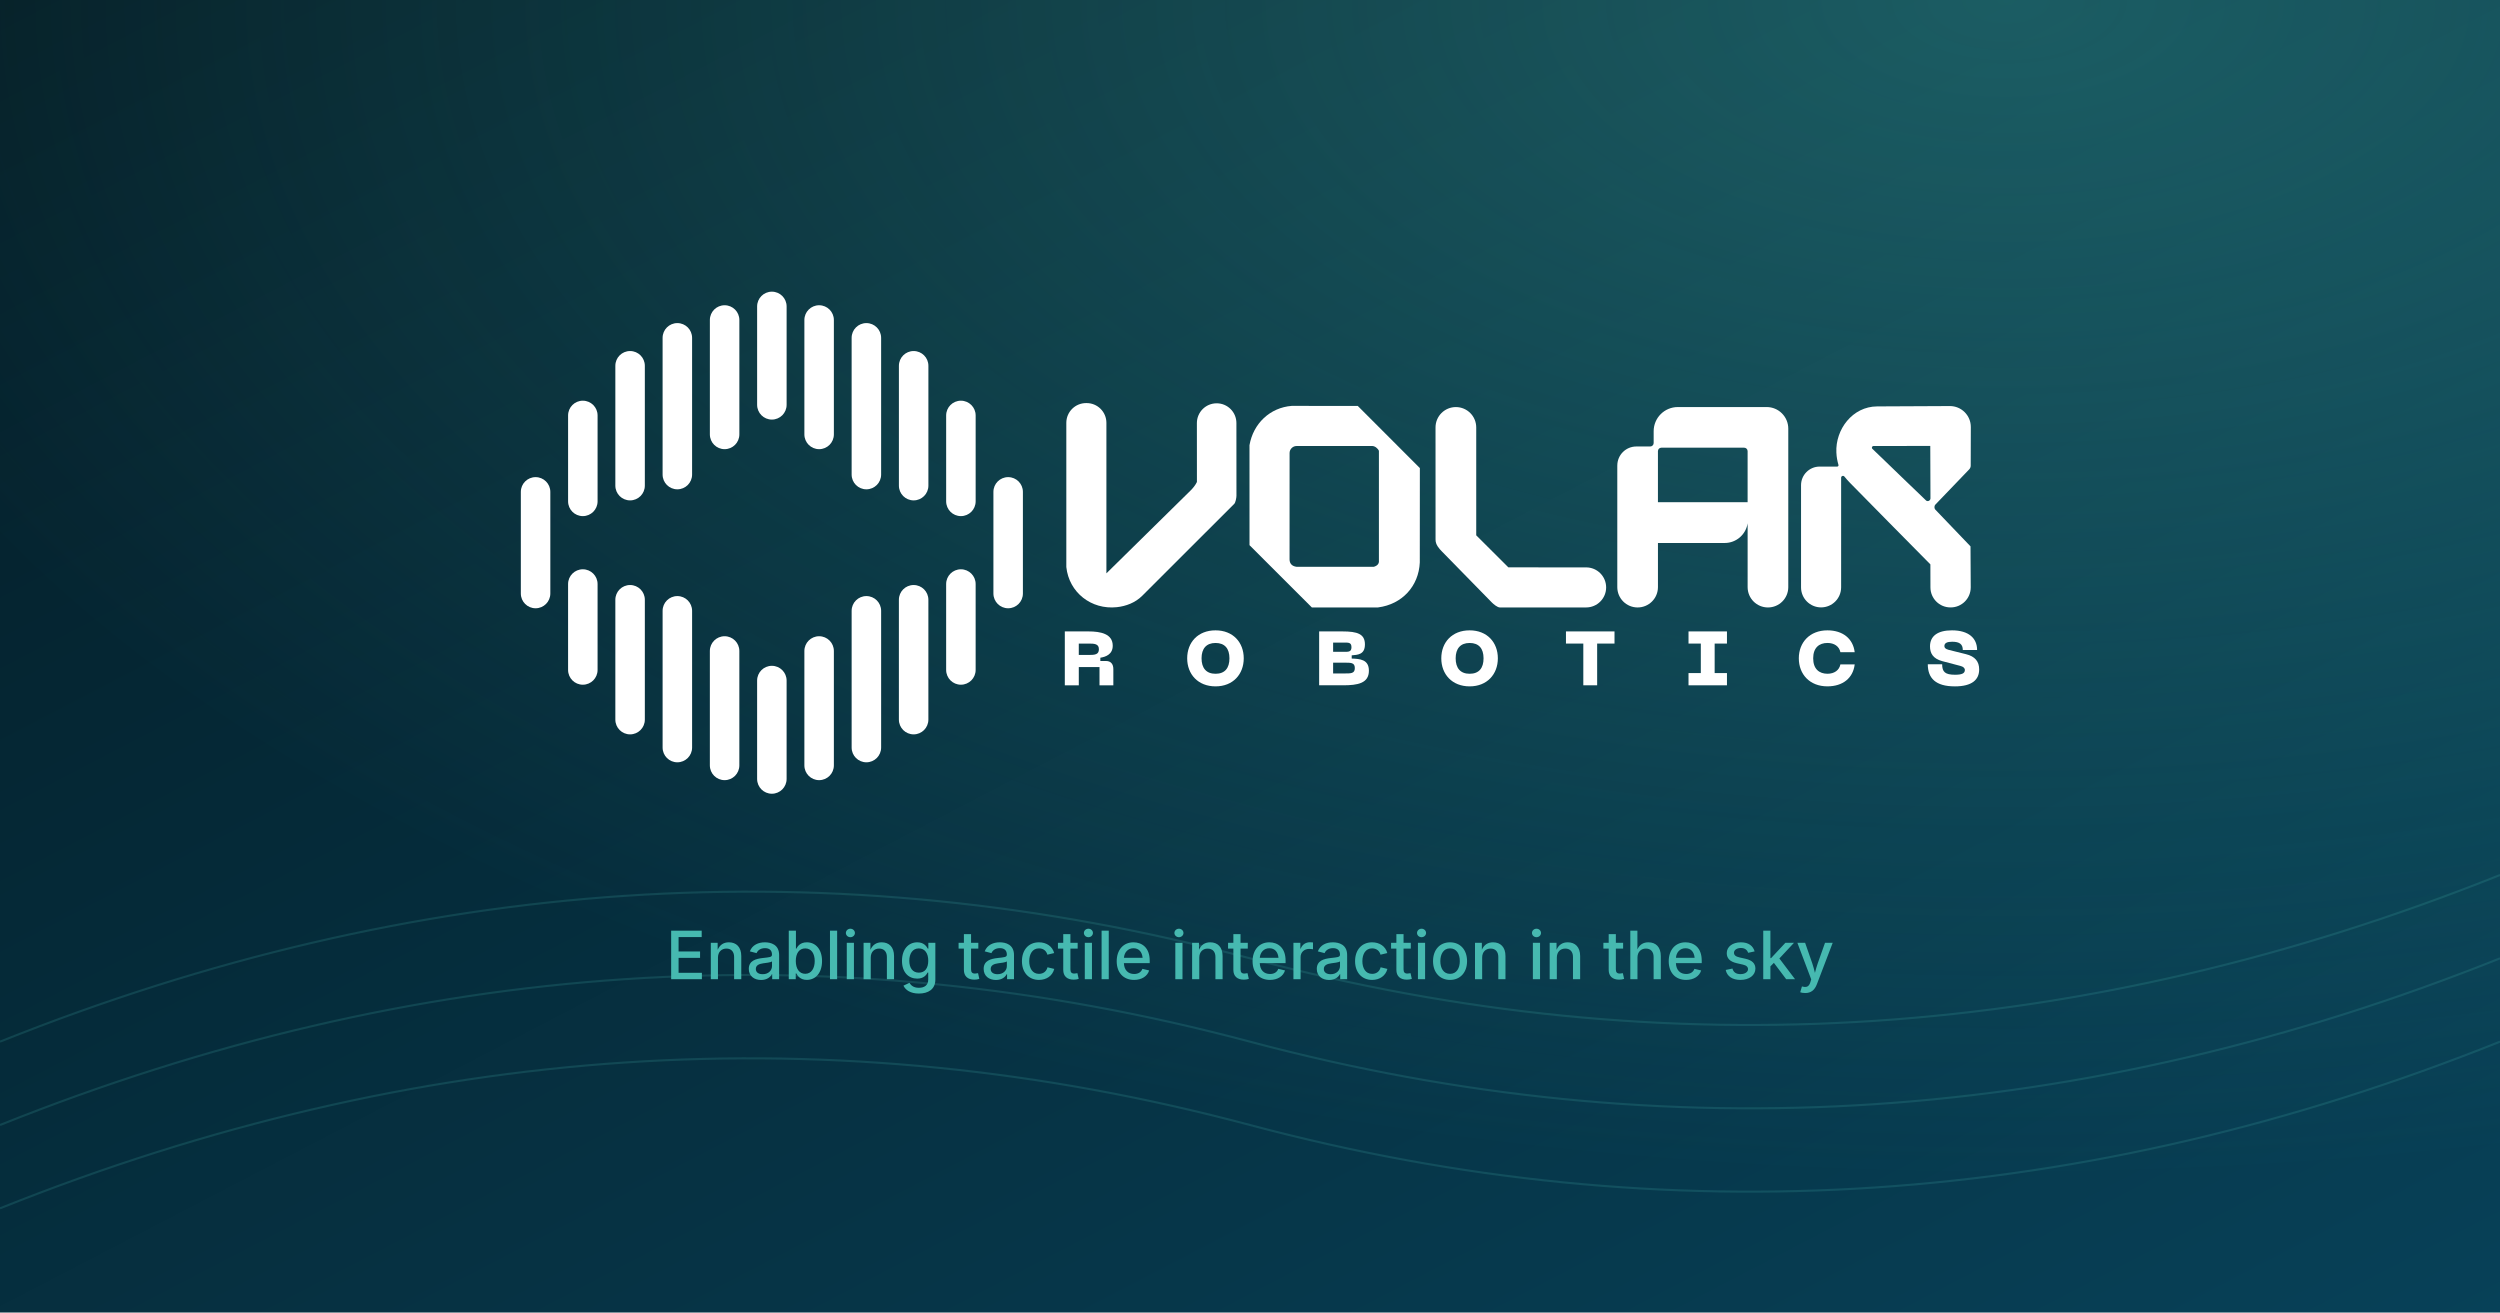
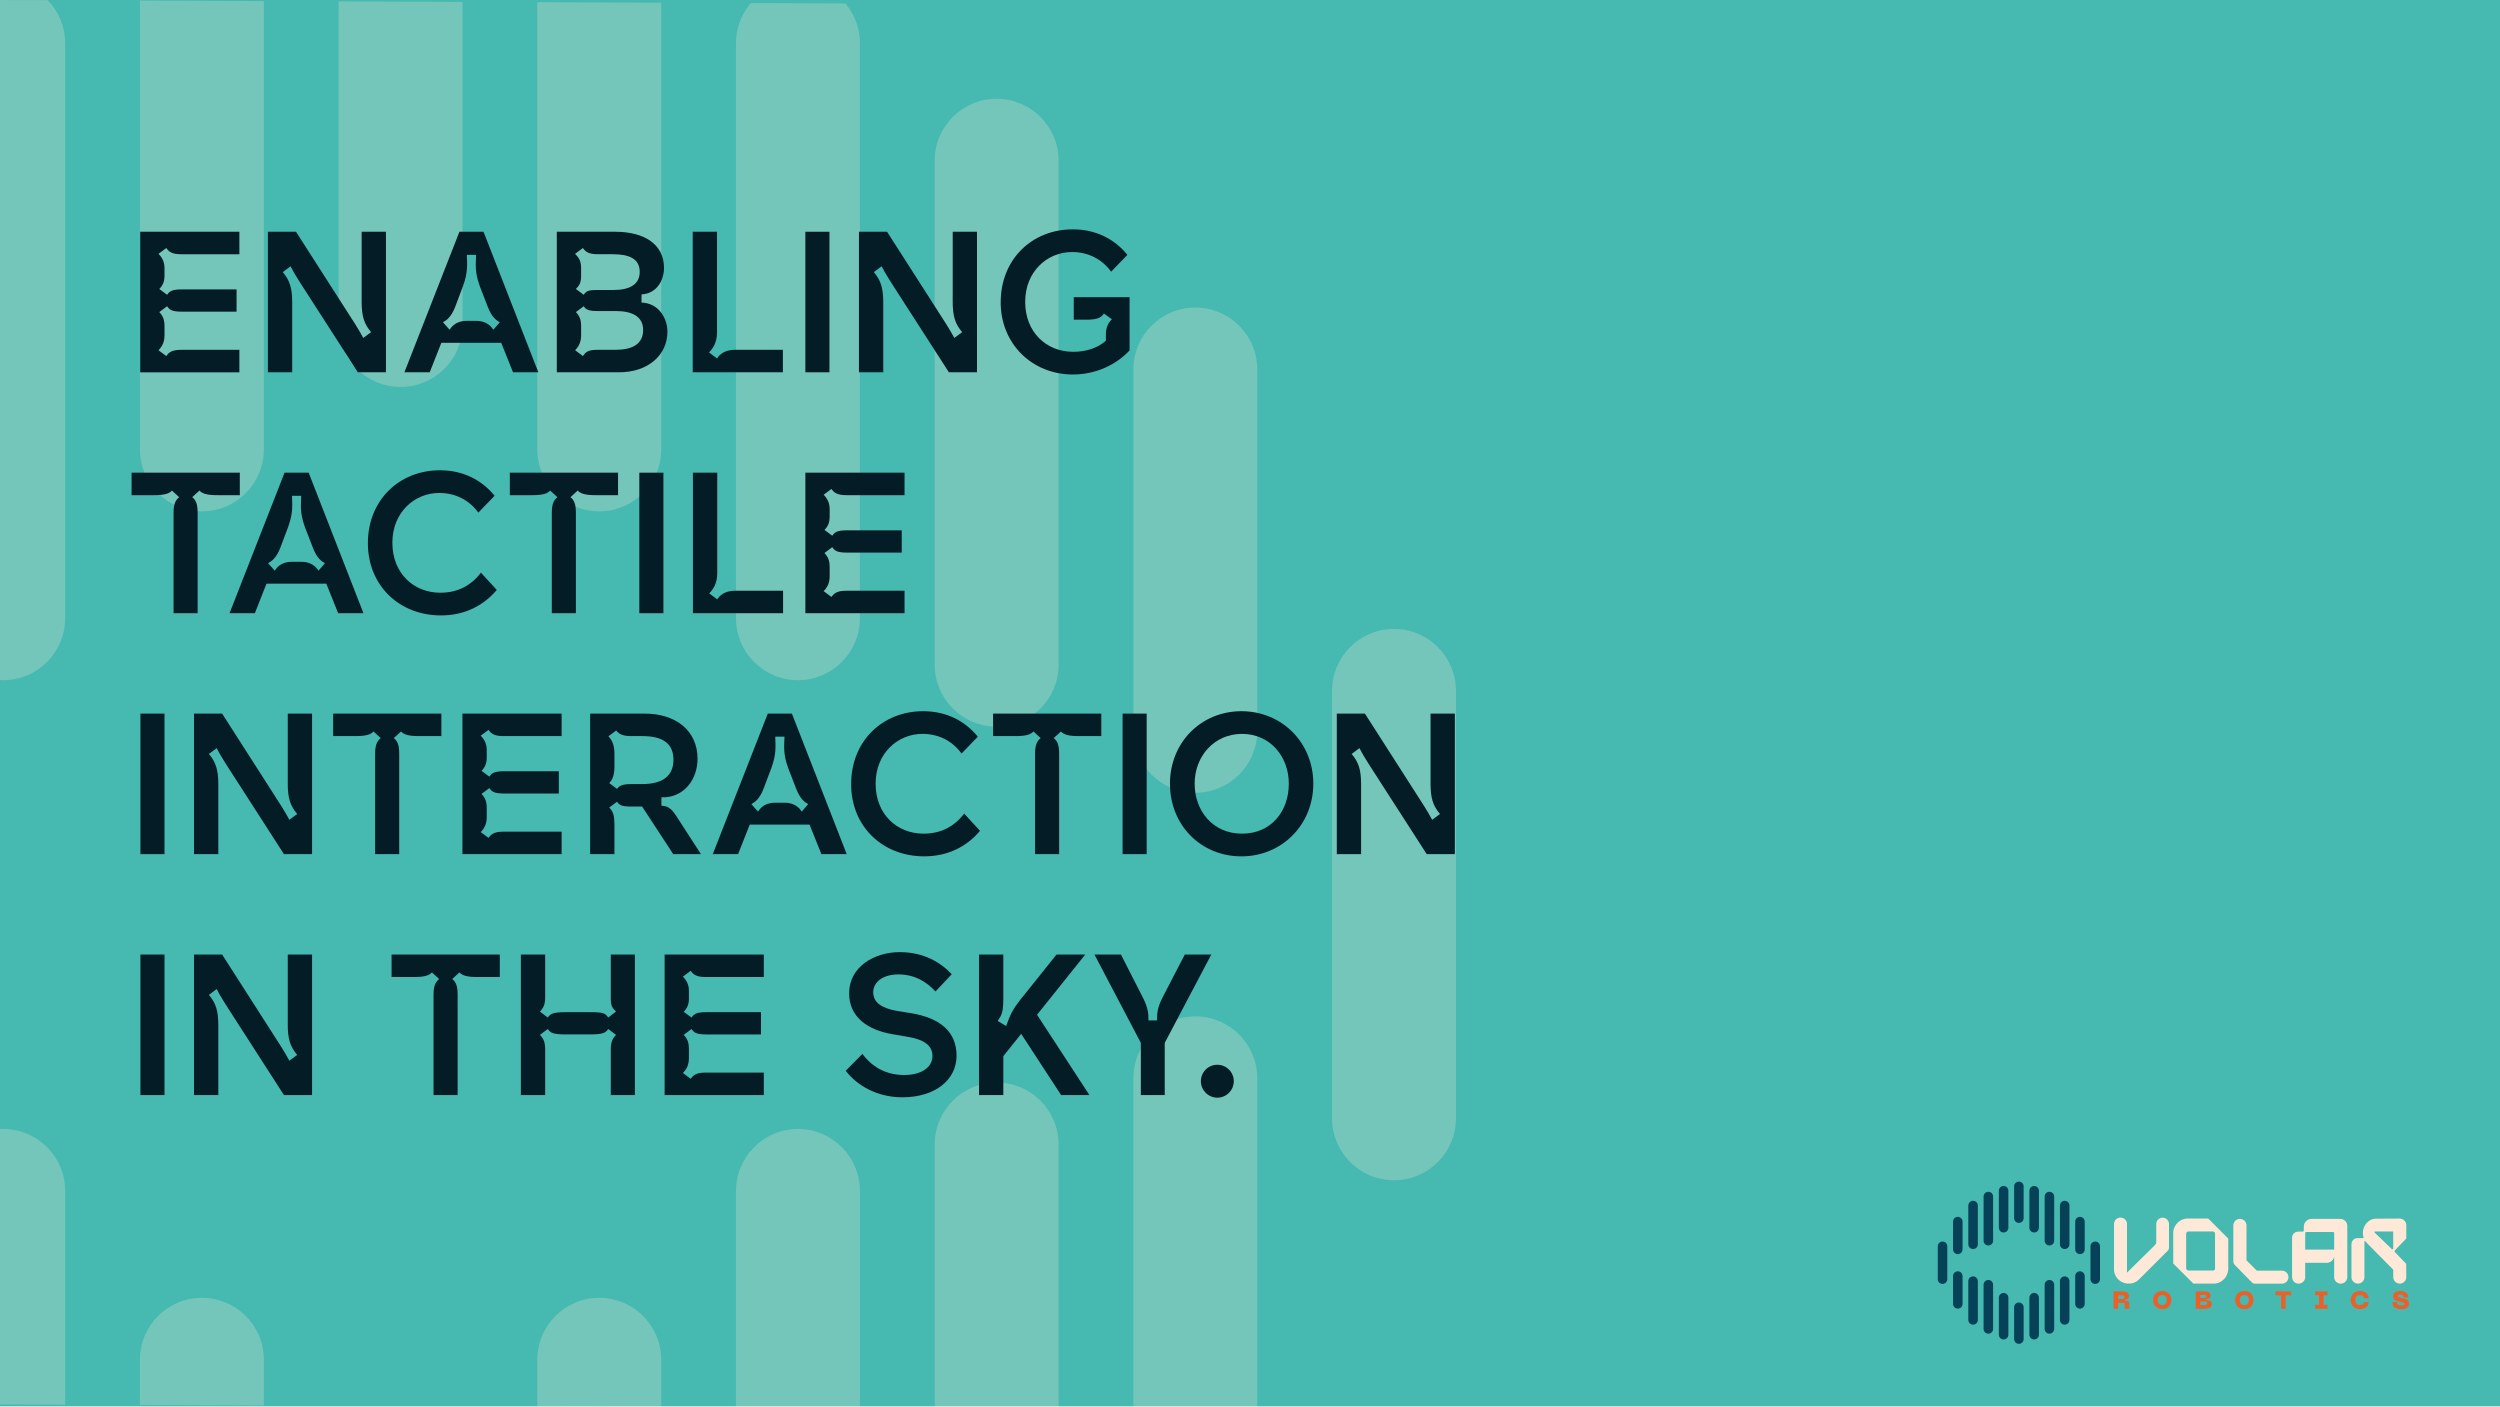
- <svg xmlns="http://www.w3.org/2000/svg" viewBox="0 0 1200 630" role="img" aria-label="Volar Robotics — enabling tactile interaction in the sky">
+ <svg xmlns="http://www.w3.org/2000/svg" id="Livello_1" data-name="Livello 1" viewBox="0 0 1920 1080">
  <defs>
-     <linearGradient id="bg" x1="0" y1="0" x2="1" y2="1">
-       <stop offset="0" stop-color="#041C25" />
-       <stop offset="1" stop-color="#074158" />
-     </linearGradient>
-     <radialGradient id="glow" cx=".8" cy="0" r=".9">
-       <stop offset="0" stop-color="#46B9B0" stop-opacity=".35" />
-       <stop offset="1" stop-color="#46B9B0" stop-opacity="0" />
-     </radialGradient>
+     <style>
+       .cls-1 {
+         fill: none;
+       }
+ 
+       .cls-2 {
+         fill: #eb6029;
+       }
+ 
+       .cls-3 {
+         fill: #041c25;
+       }
+ 
+       .cls-4 {
+         fill: #fee9d9;
+       }
+ 
+       .cls-5 {
+         opacity: .25;
+       }
+ 
+       .cls-6 {
+         fill: #46b9b0;
+       }
+ 
+       .cls-7 {
+         clip-path: url(#clippath);
+       }
+ 
+       .cls-8 {
+         fill: #074158;
+       }
+     </style>
+     <clipPath id="clippath">
+       <polygon class="cls-1" points="1918.41 1086.47 0 1078.64 0 0 1918.41 7.83 1918.41 1086.47" />
+     </clipPath>
  </defs>
-   <rect width="1200" height="630" fill="url(#bg)" />
-   <rect width="1200" height="630" fill="url(#glow)" />
-   <g opacity=".18" fill="none" stroke="#46B9B0" stroke-width="1">
-     <path d="M0 500 Q 300 380 600 460 T 1200 420" />
-     <path d="M0 540 Q 300 420 600 500 T 1200 460" />
-     <path d="M0 580 Q 300 460 600 540 T 1200 500" />
-   </g>
-   <g fill="#FFFFFF" transform="translate(250,140) scale(0.651797)">
-     <g transform="translate(-423.03,-415.02)">
+   <rect class="cls-6" width="1920" height="1080" />
+   <g class="cls-5">
+     <g class="cls-7">
      <g>
        <g>
-           <rect x="423.03" y="551.6" width="21.72" height="96.58" rx="10.86" ry="10.86" />
-           <rect x="457.83" y="495.31" width="21.72" height="85" rx="10.86" ry="10.86" />
-           <rect x="492.63" y="458.74" width="21.72" height="109.99" rx="10.86" ry="10.86" />
-           <rect x="527.43" y="438.16" width="21.72" height="122.42" rx="10.86" ry="10.86" />
-           <rect x="562.24" y="425.02" width="21.72" height="105.99" rx="10.86" ry="10.86" />
-           <rect x="597.04" y="415.02" width="21.72" height="94.2" rx="10.86" ry="10.86" />
-           <rect x="631.84" y="425.02" width="21.72" height="105.99" rx="10.86" ry="10.86" />
-           <rect x="666.64" y="438.16" width="21.72" height="122.42" rx="10.86" ry="10.86" />
-           <rect x="701.45" y="458.74" width="21.72" height="109.99" rx="10.86" ry="10.86" />
-           <rect x="736.25" y="495.31" width="21.72" height="85" rx="10.86" ry="10.86" />
+           <rect class="cls-4" x="-45.14" y="-14.36" width="95.21" height="536.76" rx="47.61" ry="47.61" />
+           <rect class="cls-4" x="107.45" y="-71.99" width="95.21" height="464.71" rx="47.61" ry="47.61" />
+           <rect class="cls-4" x="260.04" y="-115.84" width="95.21" height="413.02" rx="47.61" ry="47.61" />
+           <rect class="cls-4" x="412.63" y="-71.99" width="95.21" height="464.71" rx="47.61" ry="47.61" />
+           <rect class="cls-4" x="565.22" y="-14.36" width="95.21" height="536.76" rx="47.61" ry="47.61" />
+           <rect class="cls-4" x="717.81" y="75.84" width="95.21" height="482.24" rx="47.61" ry="47.61" />
+           <rect class="cls-4" x="870.4" y="236.19" width="95.21" height="372.66" rx="47.61" ry="47.61" />
        </g>
        <g>
-           <rect x="771.05" y="551.6" width="21.72" height="96.58" rx="10.86" ry="10.86" transform="rotate(180,781.9085,599.8882)" />
-           <rect x="736.25" y="619.47" width="21.72" height="85" rx="10.86" ry="10.86" transform="rotate(180,747.1068,661.9675)" />
-           <rect x="701.45" y="631.05" width="21.72" height="109.99" rx="10.86" ry="10.86" transform="rotate(180,712.3039,686.0458)" />
-           <rect x="666.64" y="639.19" width="21.72" height="122.42" rx="10.86" ry="10.86" transform="rotate(180,677.5016,700.4013)" />
-           <rect x="631.84" y="668.77" width="21.72" height="105.99" rx="10.86" ry="10.86" transform="rotate(180,642.6993,721.7624)" />
-           <rect x="597.04" y="690.56" width="21.72" height="94.2" rx="10.86" ry="10.86" transform="rotate(180,607.8971,737.6573)" />
-           <rect x="562.24" y="668.77" width="21.72" height="105.99" rx="10.86" ry="10.86" transform="rotate(180,573.0947,721.7624)" />
-           <rect x="527.43" y="639.19" width="21.72" height="122.42" rx="10.86" ry="10.86" transform="rotate(180,538.2925,700.4013)" />
-           <rect x="492.63" y="631.05" width="21.72" height="109.99" rx="10.86" ry="10.86" transform="rotate(180,503.4902,686.0458)" />
-           <rect x="457.83" y="619.47" width="21.72" height="85" rx="10.86" ry="10.86" transform="rotate(180,468.6879,661.9683)" />
+           <rect class="cls-4" x="1022.99" y="482.99" width="95.21" height="423.44" rx="47.61" ry="47.61" transform="translate(2141.192 1389.431) rotate(-180)" />
+           <rect class="cls-4" x="870.4" y="780.57" width="95.21" height="372.66" rx="47.61" ry="47.61" transform="translate(1836.014 1933.807) rotate(-180)" />
+           <rect class="cls-4" x="717.81" y="831.35" width="95.21" height="482.24" rx="47.61" ry="47.61" transform="translate(1530.833 2144.943) rotate(-180)" />
+           <rect class="cls-4" x="565.22" y="867.03" width="95.21" height="536.76" rx="47.61" ry="47.61" transform="translate(1225.654 2270.825) rotate(-180)" />
+           <rect class="cls-4" x="412.63" y="996.72" width="95.21" height="464.71" rx="47.61" ry="47.61" transform="translate(920.4746 2458.14) rotate(-180)" />
+           <rect class="cls-4" x="107.45" y="996.72" width="95.21" height="464.71" rx="47.61" ry="47.61" transform="translate(310.1157 2458.14) rotate(-180)" />
+           <rect class="cls-4" x="-45.14" y="867.03" width="95.21" height="536.76" rx="47.61" ry="47.61" transform="translate(4.9363 2270.825) rotate(-180)" />
        </g>
-       </g>
-       <g>
-         <path d="m 1430.71,585.13 -28.83,-29.29 c -1.51,-1.53 -2.85,-3.07 -4.14,-4.66 -0.8,-1 -2.41,-0.42 -2.41,0.86 v 80.74 c -0.01,8.15 -6.62,14.75 -14.77,14.75 v 0 c -8.15,0 -14.75,-6.61 -14.75,-14.75 v -75.24 c 0,-7.57 6.13,-13.71 13.7,-13.71 h 12.95 c 0.62,0 1.08,-0.6 0.91,-1.2 -0.86,-3.04 -1.37,-5.59 -1.54,-9.1 -0.82,-17.06 11.88,-33.92 30,-34.01 l 53.52,-0.26 c 8.56,-0.04 15.51,6.9 15.49,15.45 l -0.08,28.41 c 0,1.03 -0.4,2.02 -1.12,2.77 l -24.82,25.85 c -1.05,1.1 -1.05,2.83 0,3.92 l 25.79,26.93 0.16,30.13 c 0.04,8.17 -6.56,14.82 -14.73,14.83 h -0.16 c -8.15,0.02 -14.76,-6.57 -14.78,-14.72 l -0.04,-16.98 z m 27.1,-16.39 c 0,0 0.02,0.01 0.02,0.02 1.24,1.16 3.3,0.15 3.29,-1.55 l -0.14,-38.58 -41.79,0.05 c -1.1,0 -1.63,1.34 -0.84,2.09 l 7.82,7.5 15.46,14.92 16.18,15.54 z" />
-         <path d="m 1054.33,647.56 -48.76,0.02 -45.92,-45.87 -0.02,-73.61 c 2.74,-15.93 15.09,-27.74 31.15,-28.97 l 48.61,0.06 45.71,45.75 -0.05,69.49 c -0.77,17.43 -12.97,30.82 -30.72,33.12 z m -3.16,-29.92 c 2.58,-0.75 4.02,-2.27 3.77,-4.61 v -80.81 c -0.83,-1.86 -2.98,-3.56 -5.06,-3.56 l -55.63,0.03 c -2.75,0 -5.09,2.36 -5.09,5.1 l -0.02,78.37 c 0,3.15 1.87,5.06 5.09,5.46 h 56.95 z" />
-         <path d="m 935.46,497.23 c 8.03,0 14.54,6.51 14.54,14.54 l 0.03,53.55 c 0,1.44 -0.65,4.98 -1.62,5.95 L 880.62,639 c -5.11,5.1 -11.96,7.64 -18.66,8.37 -18.78,2.02 -35.23,-10.79 -37.22,-29.56 V 511.62 c 0.01,-8.04 6.53,-14.56 14.57,-14.55 h 0.41 c 8.03,0 14.54,6.52 14.54,14.55 v 110.84 c 0,0 61.78,-60.8 61.78,-60.8 2.06,-2.03 3.63,-3.99 4.88,-6.47 l -0.03,-43.39 c 0,-8.04 6.52,-14.57 14.56,-14.56 v 0 z" />
-         <path d="m 1222.28,632.78 c 0.02,8.16 -6.59,14.79 -14.75,14.79 h -63.55 c -1.74,0 -4.62,-2.38 -5.8,-3.59 l -36.7,-37.49 c -2.3,-2.35 -4.82,-5.13 -4.83,-8.77 L 1096.63,515 c 0,-8.29 6.73,-15.01 15.03,-14.99 v 0 c 8.26,0.02 14.94,6.72 14.95,14.98 v 79.46 c 0,0 23.65,23.59 23.65,23.59 l 57.28,0.03 c 8.13,0 14.72,6.58 14.74,14.71 z" />
-         <path d="m 1230.49,543.06 v 89.55 c 0,8.27 6.7,14.97 14.97,14.97 v 0 c 8.27,0 14.97,-6.7 14.97,-14.97 V 600.1 h 49.17 c 8.56,0 15.63,-6.31 16.87,-14.52 v 47.03 c 0,8.27 6.7,14.97 14.97,14.97 v 0 c 8.27,0 14.97,-6.7 14.97,-14.97 v -116.7 c 0,-8.79 -7.13,-15.92 -15.92,-15.92 h -65.41 c -9.84,0 -17.81,7.97 -17.81,17.81 v 8.7 c 0,1.4 -1.13,2.53 -2.53,2.53 h -10.21 c -7.75,0 -14.03,6.28 -14.03,14.03 z m 29.93,26.98 v -37.59 c 0,-1.4 1.13,-2.53 2.53,-2.53 h 60.98 c 1.4,0 2.53,1.13 2.53,2.53 v 37.59 z" />
-       </g>
-       <g>
-         <path d="m 823.62,665.22 h 17.51 c 8.95,0 17.79,1.8 17.79,10.53 0,6.59 -5.52,8.27 -9.12,8.84 v 2.42 h 4.28 c 3.38,0 5.29,2.25 5.29,5.91 v 11.99 h -10.19 v -13.45 h -15.25 v 13.45 h -10.3 v -39.68 z m 17.51,17.34 c 4.62,0 7.6,-0.23 7.6,-4.22 0,-3.99 -3.26,-4.17 -7.6,-4.17 h -7.21 v 8.39 z" />
-         <path d="m 934.63,664.43 c 12.89,0 20.77,8.89 20.77,20.6 0,11.71 -7.88,20.66 -20.77,20.66 -12.89,0 -20.88,-8.89 -20.88,-20.66 0,-11.77 7.94,-20.6 20.88,-20.6 z m 0,31.98 c 6.87,0 10.24,-4.17 10.24,-11.37 0,-7.2 -3.43,-11.31 -10.24,-11.31 -6.81,0 -10.3,4.17 -10.3,11.31 0,7.14 3.43,11.37 10.3,11.37 z" />
-         <path d="m 1010.92,665.22 h 17.17 c 11.09,0 16.55,1.91 16.55,9.57 0,7.66 -5.52,7.66 -9.74,8.05 v 2.36 c 6.02,0.23 12.67,0.62 12.67,8.95 0,9.34 -8.39,10.75 -19.08,10.75 h -17.56 v -39.68 z m 18.18,15.03 c 3.15,0 5.63,0.23 5.63,-3.38 0,-3.61 -2.25,-3.43 -5.63,-3.43 h -7.88 v 6.81 z m -0.06,15.93 c 5.24,0 8.16,0.17 8.16,-4 0,-4.17 -3.1,-3.94 -8.16,-3.94 h -7.82 v 7.94 z" />
-         <path d="m 1121.76,664.43 c 12.89,0 20.77,8.89 20.77,20.6 0,11.71 -7.88,20.66 -20.77,20.66 -12.89,0 -20.88,-8.89 -20.88,-20.66 0,-11.77 7.94,-20.6 20.88,-20.6 z m 0,31.98 c 6.87,0 10.24,-4.17 10.24,-11.37 0,-7.2 -3.43,-11.31 -10.24,-11.31 -6.81,0 -10.3,4.17 -10.3,11.31 0,7.14 3.43,11.37 10.3,11.37 z" />
-         <path d="m 1228.44,665.22 v 8.95 h -12.78 v 30.73 h -10.19 v -30.73 h -12.78 v -8.95 h 35.74 z" />
-         <path d="m 1311.25,665.22 v 8.95 h -9.06 v 21.73 h 9.06 v 9.01 h -28.31 v -9.01 h 9.06 v -21.73 h -9.06 v -8.95 z" />
-         <path d="m 1364.17,685.03 c 0,-11.71 8.05,-20.6 21.05,-20.6 11.37,0 18.91,6.14 20.1,16.1 h -10.53 c -0.84,-4.28 -4.5,-6.81 -9.51,-6.81 -6.14,0 -10.53,3.49 -10.53,11.31 0,7.82 4.39,11.37 10.53,11.37 5.01,0 8.67,-2.59 9.51,-6.87 h 10.53 c -1.18,10.02 -8.73,16.15 -20.1,16.15 -13,0 -21.05,-8.89 -21.05,-20.66 z" />
-         <path d="m 1479.02,705.69 c -14.02,0 -19.87,-5.97 -19.87,-16.27 h 10.58 c 0,5.63 2.2,7.71 9.51,7.71 5.01,0 7.21,-1.01 7.21,-3.49 0,-1.41 -1.13,-2.48 -3.38,-3.04 l -13.28,-3.49 c -6.87,-1.86 -9.01,-5.85 -9.01,-10.86 0,-7.71 5.74,-11.82 16.16,-11.82 12.38,0 18.52,5.85 18.52,14.47 h -10.53 c 0,-4.28 -2.42,-6.08 -7.82,-6.08 -3.77,0 -5.74,0.96 -5.74,3.21 0,1.13 0.62,2.08 3.1,2.76 l 12.89,3.21 c 6.59,1.63 9.63,5.4 9.63,11.2 0,7.54 -5.18,12.5 -17.96,12.5 z" />
      </g>
    </g>
  </g>
-   <text x="600" y="470" text-anchor="middle" fill="#46B9B0" font-family="Inter, system-ui, sans-serif" font-size="32" font-weight="500">Enabling tactile interaction in the sky</text>
+   <g>
+     <g>
+       <g>
+         <rect class="cls-8" x="1488.2" y="953.49" width="7.32" height="32.55" rx="3.66" ry="3.66" />
+         <rect class="cls-8" x="1499.93" y="934.53" width="7.32" height="28.64" rx="3.66" ry="3.66" />
+         <rect class="cls-8" x="1511.66" y="922.2" width="7.32" height="37.07" rx="3.66" ry="3.66" />
+         <rect class="cls-8" x="1523.39" y="915.27" width="7.32" height="41.26" rx="3.66" ry="3.66" />
+         <rect class="cls-8" x="1535.11" y="910.84" width="7.32" height="35.72" rx="3.66" ry="3.66" />
+         <rect class="cls-8" x="1546.84" y="907.47" width="7.32" height="31.74" rx="3.66" ry="3.66" />
+         <rect class="cls-8" x="1558.57" y="910.84" width="7.32" height="35.72" rx="3.66" ry="3.66" />
+         <rect class="cls-8" x="1570.3" y="915.27" width="7.32" height="41.26" rx="3.66" ry="3.66" />
+         <rect class="cls-8" x="1582.03" y="922.2" width="7.32" height="37.07" rx="3.66" ry="3.66" />
+         <rect class="cls-8" x="1593.76" y="934.53" width="7.32" height="28.64" rx="3.66" ry="3.66" />
+       </g>
+       <g>
+         <rect class="cls-8" x="1605.48" y="953.49" width="7.32" height="32.55" rx="3.66" ry="3.66" transform="translate(3218.284 1939.536) rotate(-180)" />
+         <rect class="cls-8" x="1593.76" y="976.37" width="7.32" height="28.64" rx="3.66" ry="3.66" transform="translate(3194.829 1981.375) rotate(-180)" />
+         <rect class="cls-8" x="1582.03" y="980.27" width="7.32" height="37.07" rx="3.66" ry="3.66" transform="translate(3171.372 1997.605) rotate(-180)" />
+         <rect class="cls-8" x="1570.3" y="983.01" width="7.32" height="41.26" rx="3.66" ry="3.66" transform="translate(3147.916 2007.28) rotate(-180)" />
+         <rect class="cls-8" x="1558.57" y="992.98" width="7.32" height="35.72" rx="3.66" ry="3.66" transform="translate(3124.459 2021.677) rotate(-180)" />
+         <rect class="cls-8" x="1546.84" y="1000.32" width="7.32" height="31.74" rx="3.66" ry="3.66" transform="translate(3101.003 2032.39) rotate(-180)" />
+         <rect class="cls-8" x="1535.11" y="992.98" width="7.32" height="35.72" rx="3.66" ry="3.66" transform="translate(3077.547 2021.677) rotate(-180)" />
+         <rect class="cls-8" x="1523.39" y="983.01" width="7.32" height="41.26" rx="3.66" ry="3.66" transform="translate(3054.091 2007.28) rotate(-180)" />
+         <rect class="cls-8" x="1511.66" y="980.27" width="7.32" height="37.07" rx="3.66" ry="3.66" transform="translate(3030.635 1997.605) rotate(-180)" />
+         <rect class="cls-8" x="1499.93" y="976.37" width="7.32" height="28.64" rx="3.66" ry="3.66" transform="translate(3007.178 1981.377) rotate(-180)" />
+       </g>
+     </g>
+     <g>
+       <path class="cls-4" d="M1827.78,964.79l-9.71-9.87c-.51-.52-.96-1.03-1.39-1.57-.27-.34-.81-.14-.81.29v27.21c0,2.75-2.23,4.97-4.98,4.97h0c-2.75,0-4.97-2.23-4.97-4.97v-25.36c0-2.55,2.06-4.62,4.62-4.62h4.36c.21,0,.36-.2.31-.4-.29-1.02-.46-1.88-.52-3.07-.28-5.75,4-11.43,10.11-11.46l18.04-.09c2.88-.01,5.23,2.32,5.22,5.21l-.03,9.57c0,.35-.14.68-.38.93l-8.37,8.71c-.35.37-.35.95,0,1.32l8.69,9.07.05,10.16c.01,2.75-2.21,4.99-4.96,5h-.05c-2.75,0-4.98-2.22-4.98-4.96v-5.72s-10.24-10.35-10.24-10.35ZM1836.91,959.27s0,0,0,0c.42.39,1.11.05,1.11-.52l-.05-13-14.08.02c-.37,0-.55.45-.28.71l2.63,2.53,5.21,5.03,5.45,5.24Z" />
+       <path class="cls-4" d="M1700.95,985.83h-16.43s-15.47-15.45-15.47-15.45v-24.8c.91-5.37,5.08-9.35,10.49-9.76l16.38.02,15.4,15.42-.02,23.42c-.26,5.87-4.37,10.39-10.35,11.16ZM1699.88,975.75c.87-.25,1.35-.76,1.27-1.55v-27.23c-.28-.63-1-1.2-1.71-1.2h-18.75c-.93.01-1.72.81-1.72,1.73v26.41c0,1.06.62,1.71,1.71,1.84h19.19Z" />
+       <path class="cls-4" d="M1660.89,935.17c2.71,0,4.9,2.19,4.9,4.9v18.05c.01.49-.21,1.68-.54,2l-22.84,22.82c-1.72,1.72-4.03,2.58-6.29,2.82-6.33.68-11.87-3.63-12.54-9.96v-35.78c0-2.71,2.2-4.91,4.91-4.9h.14c2.71,0,4.9,2.2,4.9,4.9v37.35s20.82-20.49,20.82-20.49c.7-.68,1.22-1.35,1.64-2.18v-14.62c-.01-2.71,2.19-4.91,4.9-4.91h0Z" />
+       <path class="cls-4" d="M1757.55,980.85c0,2.75-2.22,4.99-4.97,4.99h-21.42c-.59,0-1.56-.8-1.96-1.21l-12.37-12.64c-.78-.79-1.63-1.73-1.63-2.96v-27.88c0-2.8,2.26-5.06,5.06-5.05h0c2.78,0,5.04,2.27,5.04,5.05v26.78s7.97,7.95,7.97,7.95h19.3c2.74.01,4.96,2.23,4.97,4.97h0Z" />
+       <path class="cls-4" d="M1760.31,950.62v30.18c0,2.79,2.26,5.04,5.04,5.04h0c2.79,0,5.04-2.26,5.04-5.04v-10.95h16.57c2.89,0,5.27-2.13,5.68-4.89v15.85c0,2.79,2.26,5.04,5.04,5.04h0c2.79,0,5.04-2.26,5.04-5.04v-39.33c0-2.96-2.4-5.37-5.37-5.37h-22.04c-3.31,0-6,2.69-6,6v2.93c0,.47-.38.85-.85.85h-3.44c-2.61,0-4.73,2.12-4.73,4.73ZM1770.4,959.71v-12.67c0-.47.38-.85.85-.85h20.55c.47,0,.85.38.85.85v12.67h-22.25Z" />
+     </g>
+     <g>
+       <path class="cls-2" d="M1623.2,991.78h5.9c3.02,0,5.99.61,5.99,3.55,0,2.22-1.86,2.79-3.07,2.98v.82h1.44c1.14,0,1.78.76,1.78,1.99v4.04h-3.43v-4.53h-5.14v4.53h-3.47v-13.37ZM1629.1,997.63c1.56,0,2.56-.08,2.56-1.42s-1.1-1.4-2.56-1.4h-2.43v2.83h2.43Z" />
+       <path class="cls-2" d="M1660.61,991.52c4.34,0,7,3,7,6.94s-2.66,6.96-7,6.96-7.04-3-7.04-6.96,2.67-6.94,7.04-6.94ZM1660.61,1002.29c2.31,0,3.45-1.4,3.45-3.83s-1.16-3.81-3.45-3.81-3.47,1.4-3.47,3.81,1.16,3.83,3.47,3.83Z" />
+       <path class="cls-2" d="M1686.32,991.78h5.79c3.74,0,5.58.65,5.58,3.22s-1.86,2.58-3.28,2.71v.8c2.03.08,4.27.21,4.27,3.02,0,3.15-2.83,3.62-6.43,3.62h-5.92v-13.37ZM1692.44,996.85c1.06,0,1.9.08,1.9-1.14s-.76-1.16-1.9-1.16h-2.66v2.3h2.66ZM1692.42,1002.22c1.76,0,2.75.06,2.75-1.35s-1.04-1.33-2.75-1.33h-2.64v2.67h2.64Z" />
+       <path class="cls-2" d="M1723.67,991.52c4.34,0,7,3,7,6.94s-2.66,6.96-7,6.96-7.04-3-7.04-6.96,2.67-6.94,7.04-6.94ZM1723.67,1002.29c2.31,0,3.45-1.4,3.45-3.83s-1.16-3.81-3.45-3.81-3.47,1.4-3.47,3.81,1.16,3.83,3.47,3.83Z" />
+       <path class="cls-2" d="M1759.62,991.78v3.02h-4.31v10.36h-3.43v-10.36h-4.31v-3.02h12.05Z" />
+       <path class="cls-2" d="M1787.53,991.78v3.02h-3.05v7.32h3.05v3.04h-9.54v-3.04h3.05v-7.32h-3.05v-3.02h9.54Z" />
+       <path class="cls-2" d="M1805.36,998.46c0-3.95,2.71-6.94,7.09-6.94,3.83,0,6.37,2.07,6.77,5.43h-3.55c-.28-1.44-1.52-2.3-3.21-2.3-2.07,0-3.55,1.18-3.55,3.81s1.48,3.83,3.55,3.83c1.69,0,2.92-.87,3.21-2.31h3.55c-.4,3.38-2.94,5.44-6.77,5.44-4.38,0-7.09-3-7.09-6.96Z" />
+       <path class="cls-2" d="M1844.06,1005.42c-4.72,0-6.7-2.01-6.7-5.48h3.57c0,1.9.74,2.6,3.21,2.6,1.69,0,2.43-.34,2.43-1.18,0-.47-.38-.83-1.14-1.02l-4.48-1.18c-2.31-.63-3.04-1.97-3.04-3.66,0-2.6,1.93-3.98,5.44-3.98,4.17,0,6.24,1.97,6.24,4.88h-3.55c0-1.44-.82-2.05-2.64-2.05-1.27,0-1.93.32-1.93,1.08,0,.38.21.7,1.04.93l4.34,1.08c2.22.55,3.24,1.82,3.24,3.77,0,2.54-1.75,4.21-6.05,4.21Z" />
+     </g>
+   </g>
+   <g>
+     <path class="cls-3" d="M107.68,177.99h76.17v17.27h-44.72c-7.4,0-9.56-2.16-11.41-4.78l-6.01,4.47c2.78,2.78,4.63,6.17,4.63,10.95v5.86c0,4.62-1.39,7.55-4.01,10.18l6.01,4.47c1.85-2.62,3.39-4.16,11.56-4.16h41.79v17.12h-41.79c-8.17,0-9.71-1.54-11.56-4.16l-6.01,4.47c2.62,2.78,4.01,5.55,4.01,10.95v6.78c0,5.4-1.85,8.79-4.63,11.56l6.01,4.47c1.85-2.62,4.01-4.78,11.41-4.78h44.72v17.27h-76.17v-107.93Z" />
+     <path class="cls-3" d="M205.75,177.99h21.59l45.33,70.77c2.16,3.55,4.32,6.94,6.32,10.79l6.01-4.47c-5.4-6.32-7.25-12.33-7.25-23.28v-53.81h18.66v107.93h-21.59l-44.56-69.23c-2.47-4.01-4.93-7.86-7.09-12.18l-6.01,4.47c5.4,6.32,7.25,12.33,7.25,23.28v53.66h-18.66v-107.93Z" />
+     <path class="cls-3" d="M352.85,177.99h18.5l42.09,107.93h-19.43l-9.1-22.67h-45.95l-8.94,22.67h-19.43l42.25-107.93ZM358.09,246.45h8.02c8.33,0,11.72,5.24,12.8,6.78l4.93-5.71c-2.62-1.54-6.17-3.7-9.41-12.33l-6.01-15.57c-4.01-11.1-2.93-16.96-2.78-23.9h-7.09c.15,6.94,1.08,12.8-2.93,23.9l-5.86,15.57c-3.24,8.63-6.94,10.79-9.56,12.33l5.09,5.71c1.08-1.54,4.32-6.78,12.8-6.78Z" />
+     <path class="cls-3" d="M427.63,177.99h45.02c22.05,0,37.31,9.56,37.31,27.75,0,9.1-5.24,19.74-17.27,20.35v6.32c12.95.31,19.89,11.72,19.89,22.36,0,17.89-14.8,31.15-37.16,31.15h-47.8v-107.93ZM459.85,222.7h11.56c12.49,0,19.89-4.47,19.89-13.88,0-10.02-7.86-13.57-20.66-13.57h-11.56c-7.4,0-9.56-2.16-11.41-4.78l-6.01,4.47c2.78,2.78,4.63,5.4,4.63,10.79v6.01c0,5.55-1.39,7.55-4.01,10.18l6.01,4.47c2.16-3.08,3.39-3.7,11.56-3.7ZM459.08,268.65h13.57c12.64,0,21.28-4.16,21.28-15.26,0-10.48-8.79-14.49-20.66-14.49h-13.41c-8.17,0-9.71-1.08-11.56-3.7l-6.01,4.47c2.62,2.78,4.01,5.55,4.01,10.95v6.78c0,5.4-1.85,8.79-4.63,11.56l6.01,4.47c2.31-3.24,4.01-4.78,11.41-4.78Z" />
+     <path class="cls-3" d="M532.01,177.99h18.66v77.4c0,7.86-3.39,12.64-6.17,15.26l6.17,4.63c1.7-2.62,5.4-6.63,13.72-6.63h36.85v17.27h-69.23v-107.93Z" />
+     <path class="cls-3" d="M618.52,177.99h18.5v107.93h-18.5v-107.93Z" />
+     <path class="cls-3" d="M659.68,177.99h21.59l45.33,70.77c2.16,3.55,4.32,6.94,6.32,10.79l6.01-4.47c-5.4-6.32-7.25-12.33-7.25-23.28v-53.81h18.66v107.93h-21.59l-44.56-69.23c-2.47-4.01-4.93-7.86-7.09-12.18l-6.01,4.47c5.4,6.32,7.25,12.33,7.25,23.28v53.66h-18.66v-107.93Z" />
+     <path class="cls-3" d="M768.54,232.11c0-33,24.05-55.97,55.35-55.97,17.73,0,32.07,7.4,41.94,19.58l-12.49,12.95c-6.78-9.41-17.27-15.11-30.07-15.11-18.81,0-35.93,14.8-35.93,38.24s16.34,38.39,36.85,38.39c9.56,0,18.35-2.62,25.13-8.48v-4.93c0-5.4,1.85-8.94,4.63-11.56l-6.17-4.47c-1.7,2.62-3.85,4.78-13.26,4.78h-9.87v-17.27h42.86v40.86c-9.71,10.48-25.29,18.5-43.48,18.5-31.45,0-55.51-23.59-55.51-55.51Z" />
+     <path class="cls-3" d="M137.6,381.83l-5.55-5.09c-2.16,2.47-6.17,3.55-13.72,3.55h-17.27v-17.27h83.11v17.27h-17.27c-7.56,0-11.56-1.08-13.72-3.55l-5.55,5.09c2.93,2.31,4.16,5.4,4.16,12.33v76.79h-18.5v-76.79c0-6.94,1.39-10.02,4.32-12.33Z" />
+     <path class="cls-3" d="M218.55,363.02h18.5l42.09,107.93h-19.43l-9.1-22.67h-45.95l-8.94,22.67h-19.43l42.25-107.93ZM223.79,431.48h8.02c8.33,0,11.72,5.24,12.8,6.78l4.93-5.71c-2.62-1.54-6.17-3.7-9.41-12.33l-6.01-15.57c-4.01-11.1-2.93-16.96-2.78-23.9h-7.09c.15,6.94,1.08,12.8-2.93,23.9l-5.86,15.57c-3.24,8.63-6.94,10.79-9.56,12.33l5.09,5.71c1.08-1.54,4.32-6.78,12.8-6.78Z" />
+     <path class="cls-3" d="M282.54,417.14c0-33,24.05-55.97,55.35-55.97,17.73,0,32.07,7.4,41.94,19.58l-12.49,12.95c-6.78-9.41-17.27-15.11-30.07-15.11-18.81,0-35.93,14.8-35.93,38.24s16.34,38.39,36.85,38.39c12.95,0,23.44-5.24,31.15-15.42l12.18,13.26c-9.71,11.56-24.05,19.58-42.86,19.58-32.07,0-56.13-22.97-56.13-55.51Z" />
+     <path class="cls-3" d="M428.09,381.83l-5.55-5.09c-2.16,2.47-6.17,3.55-13.72,3.55h-17.27v-17.27h83.11v17.27h-17.27c-7.56,0-11.56-1.08-13.72-3.55l-5.55,5.09c2.93,2.31,4.16,5.4,4.16,12.33v76.79h-18.5v-76.79c0-6.94,1.39-10.02,4.32-12.33Z" />
+     <path class="cls-3" d="M491,363.02h18.5v107.93h-18.5v-107.93Z" />
+     <path class="cls-3" d="M532.17,363.02h18.66v77.4c0,7.86-3.39,12.64-6.17,15.26l6.17,4.63c1.7-2.62,5.4-6.63,13.72-6.63h36.85v17.27h-69.23v-107.93Z" />
+     <path class="cls-3" d="M618.52,363.02h76.17v17.27h-44.72c-7.4,0-9.56-2.16-11.41-4.78l-6.01,4.47c2.78,2.78,4.63,6.17,4.63,10.95v5.86c0,4.62-1.39,7.55-4.01,10.18l6.01,4.47c1.85-2.62,3.39-4.16,11.56-4.16h41.79v17.12h-41.79c-8.17,0-9.71-1.54-11.56-4.16l-6.01,4.47c2.62,2.78,4.01,5.55,4.01,10.95v6.78c0,5.4-1.85,8.79-4.63,11.56l6.01,4.47c1.85-2.62,4.01-4.78,11.41-4.78h44.72v17.27h-76.17v-107.93Z" />
+     <path class="cls-3" d="M107.84,548.05h18.5v107.93h-18.5v-107.93Z" />
+     <path class="cls-3" d="M149,548.05h21.59l45.33,70.77c2.16,3.55,4.32,6.94,6.32,10.79l6.01-4.47c-5.4-6.32-7.25-12.33-7.25-23.28v-53.81h18.66v107.93h-21.59l-44.56-69.23c-2.47-4.01-4.93-7.86-7.09-12.18l-6.01,4.47c5.4,6.32,7.25,12.33,7.25,23.28v53.66h-18.66v-107.93Z" />
+     <path class="cls-3" d="M292.4,566.86l-5.55-5.09c-2.16,2.47-6.17,3.55-13.72,3.55h-17.27v-17.27h83.11v17.27h-17.27c-7.56,0-11.56-1.08-13.72-3.55l-5.55,5.09c2.93,2.31,4.16,5.4,4.16,12.33v76.79h-18.5v-76.79c0-6.94,1.39-10.02,4.32-12.33Z" />
+     <path class="cls-3" d="M355.16,548.05h76.17v17.27h-44.72c-7.4,0-9.56-2.16-11.41-4.78l-6.01,4.47c2.78,2.78,4.63,6.17,4.63,10.95v5.86c0,4.62-1.39,7.55-4.01,10.18l6.01,4.47c1.85-2.62,3.39-4.16,11.56-4.16h41.79v17.12h-41.79c-8.17,0-9.71-1.54-11.56-4.16l-6.01,4.47c2.62,2.78,4.01,5.55,4.01,10.95v6.78c0,5.4-1.85,8.79-4.63,11.56l6.01,4.47c1.85-2.62,4.01-4.78,11.41-4.78h44.72v17.27h-76.17v-107.93Z" />
+     <path class="cls-3" d="M453.22,548.05h41.94c23.75,0,40.55,12.95,40.55,34.69,0,15.88-10.48,30.22-27.75,29.6v6.48c3.85,0,7.25,1.39,11.1,7.4l19.27,29.76h-21.28l-23.9-36.54h-7.71c-8.17,0-9.71-1.08-11.56-3.7l-6.01,4.47c2.62,2.62,4.01,5.24,4.01,12.8v22.97h-18.66v-107.93ZM485.45,602.17h7.86c15.42,0,23.9-6.17,23.9-18.66s-8.17-18.19-23.9-18.19h-8.63c-6.48,0-9.56-1.7-11.41-4.32l-6.01,4.47c2.78,2.78,4.63,6.78,4.63,13.42v9.71c0,6.63-1.39,10.18-4.01,12.8l6.01,4.47c1.85-2.62,4.32-3.7,11.56-3.7Z" />
+     <path class="cls-3" d="M589.68,548.05h18.5l42.09,107.93h-19.43l-9.1-22.67h-45.95l-8.94,22.67h-19.43l42.25-107.93ZM594.93,616.51h8.02c8.33,0,11.72,5.24,12.8,6.78l4.93-5.71c-2.62-1.54-6.17-3.7-9.41-12.33l-6.01-15.57c-4.01-11.1-2.93-16.96-2.78-23.9h-7.09c.15,6.94,1.08,12.8-2.93,23.9l-5.86,15.57c-3.24,8.63-6.94,10.79-9.56,12.33l5.09,5.71c1.08-1.54,4.32-6.78,12.8-6.78Z" />
+     <path class="cls-3" d="M653.67,602.17c0-33,24.05-55.97,55.35-55.97,17.73,0,32.07,7.4,41.94,19.58l-12.49,12.95c-6.78-9.41-17.27-15.11-30.07-15.11-18.81,0-35.93,14.8-35.93,38.24s16.34,38.39,36.85,38.39c12.95,0,23.44-5.24,31.15-15.42l12.18,13.26c-9.71,11.56-24.05,19.58-42.86,19.58-32.07,0-56.13-22.97-56.13-55.51Z" />
+     <path class="cls-3" d="M799.23,566.86l-5.55-5.09c-2.16,2.47-6.17,3.55-13.72,3.55h-17.27v-17.27h83.11v17.27h-17.27c-7.56,0-11.56-1.08-13.72-3.55l-5.55,5.09c2.93,2.31,4.16,5.4,4.16,12.33v76.79h-18.5v-76.79c0-6.94,1.39-10.02,4.32-12.33Z" />
+     <path class="cls-3" d="M862.14,548.05h18.5v107.93h-18.5v-107.93Z" />
+     <path class="cls-3" d="M898.53,601.86c0-31.61,23.9-55.66,54.89-55.66s55.2,24.05,55.2,55.66-24.21,55.82-55.2,55.82-54.89-23.75-54.89-55.82ZM989.81,601.86c0-20.97-14.49-38.24-35.93-38.24s-36.39,17.27-36.39,38.24,14.03,38.39,36.39,38.39,35.93-17.12,35.93-38.39Z" />
+     <path class="cls-3" d="M1026.66,548.05h21.59l45.33,70.77c2.16,3.55,4.32,6.94,6.32,10.79l6.01-4.47c-5.4-6.32-7.25-12.33-7.25-23.28v-53.81h18.66v107.93h-21.59l-44.56-69.23c-2.47-4.01-4.93-7.86-7.09-12.18l-6.01,4.47c5.4,6.32,7.25,12.33,7.25,23.28v53.66h-18.66v-107.93Z" />
+     <path class="cls-3" d="M107.84,733.08h18.5v107.93h-18.5v-107.93Z" />
+     <path class="cls-3" d="M149,733.08h21.59l45.33,70.77c2.16,3.55,4.32,6.94,6.32,10.79l6.01-4.47c-5.4-6.32-7.25-12.33-7.25-23.28v-53.81h18.66v107.93h-21.59l-44.56-69.23c-2.47-4.01-4.93-7.86-7.09-12.18l-6.01,4.47c5.4,6.32,7.25,12.33,7.25,23.28v53.66h-18.66v-107.93Z" />
+     <path class="cls-3" d="M337.27,751.89l-5.55-5.09c-2.16,2.47-6.17,3.55-13.72,3.55h-17.27v-17.27h83.11v17.27h-17.27c-7.56,0-11.56-1.08-13.72-3.55l-5.55,5.09c2.93,2.31,4.16,5.4,4.16,12.33v76.79h-18.5v-76.79c0-6.94,1.39-10.02,4.32-12.33Z" />
+     <path class="cls-3" d="M400.03,733.08h18.66v33c0,5.24-1.39,8.17-4.01,10.79l6.01,4.63c1.85-2.62,3.39-4.16,13.41-4.16h19.27c10.33,0,11.56.93,13.72,4.16l6.01-4.63c-2.62-2.62-4.01-3.85-4.01-10.33v-33.46h18.5v107.93h-18.5v-35.31c0-5.4,1.39-8.17,4.01-10.95l-6.01-4.47c-1.85,2.62-3.39,4.16-13.72,4.16h-19.27c-10.02,0-11.56-1.54-13.41-4.16l-6.01,4.47c2.62,2.78,4.01,5.55,4.01,10.95v35.31h-18.66v-107.93Z" />
+     <path class="cls-3" d="M510.43,733.08h76.17v17.27h-44.72c-7.4,0-9.56-2.16-11.41-4.78l-6.01,4.47c2.78,2.78,4.63,6.17,4.63,10.95v5.86c0,4.62-1.39,7.55-4.01,10.18l6.01,4.47c1.85-2.62,3.39-4.16,11.56-4.16h41.79v17.12h-41.79c-8.17,0-9.71-1.54-11.56-4.16l-6.01,4.47c2.62,2.78,4.01,5.55,4.01,10.95v6.78c0,5.4-1.85,8.79-4.63,11.56l6.01,4.47c1.85-2.62,4.01-4.78,11.41-4.78h44.72v17.27h-76.17v-107.93Z" />
+     <path class="cls-3" d="M649.51,822.36l12.8-12.95c6.63,8.94,16.96,16.19,32.07,16.19,13.11,0,21.74-5.71,21.74-14.65,0-7.71-6.01-12.33-17.89-14.49l-13.41-2.31c-18.5-3.24-32.69-13.11-32.69-31.3,0-20.2,19.12-31.61,38.86-31.61,18.35,0,31.45,7.86,39.94,16.96l-12.49,13.26c-6.48-7.09-15.57-13.11-28.53-13.11-11.41,0-19.27,5.55-19.27,13.72,0,7.71,6.17,12.18,18.35,14.34l10.64,1.7c22.36,3.7,35,14.19,35,32.69s-16.34,31.92-41.63,31.92c-19.43,0-34.85-9.1-43.48-20.35Z" />
+     <path class="cls-3" d="M751.89,733.08h18.66v34.08c0,10.18-1.39,12.64-4.32,16.96l6.48,3.86c3.24-8.94,5.09-12.8,10.79-20.04l27.91-34.85h22.05l-37.01,46.26,40.24,61.68h-21.74l-30.68-47.03-13.72,17.12v29.91h-18.66v-107.93Z" />
+     <path class="cls-3" d="M876.17,800.93l-35.62-67.84h20.35l16.96,33.3c3.7,7.4,4.32,12.03,4.16,17.27h6.63c-.15-5.24.31-9.87,4.01-17.27l17.27-33.3h20.35l-35.77,67.84v40.09h-18.35v-40.09Z" />
+     <path class="cls-3" d="M922.27,830.38c0-6.94,5.55-12.64,12.64-12.64s12.64,5.7,12.64,12.64-5.7,12.64-12.64,12.64-12.64-5.71-12.64-12.64Z" />
+   </g>
</svg>
